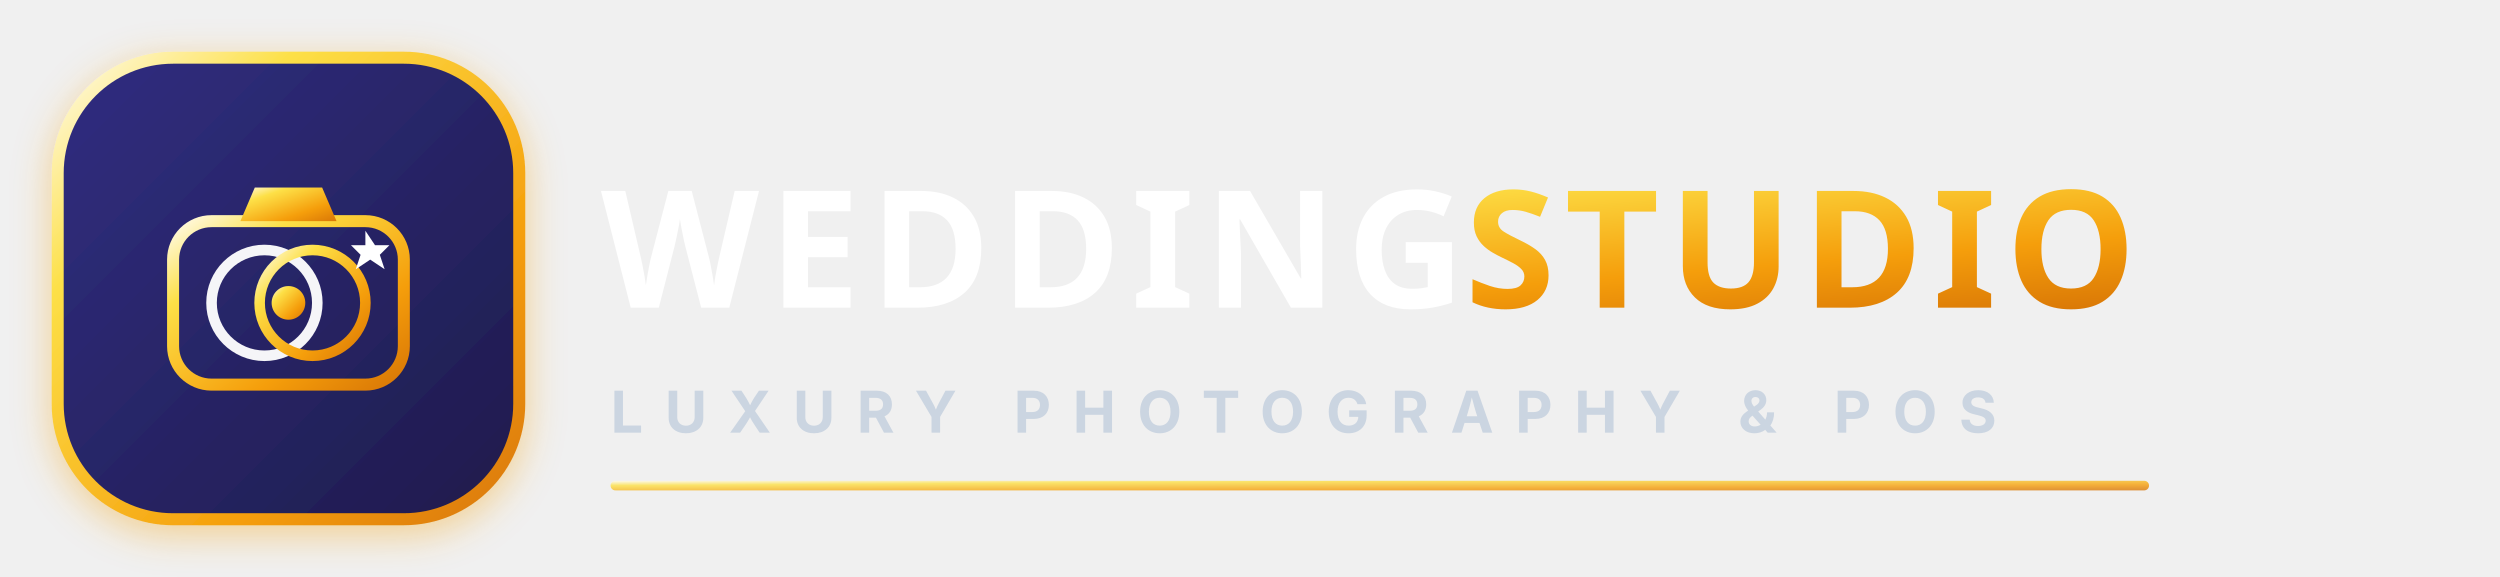
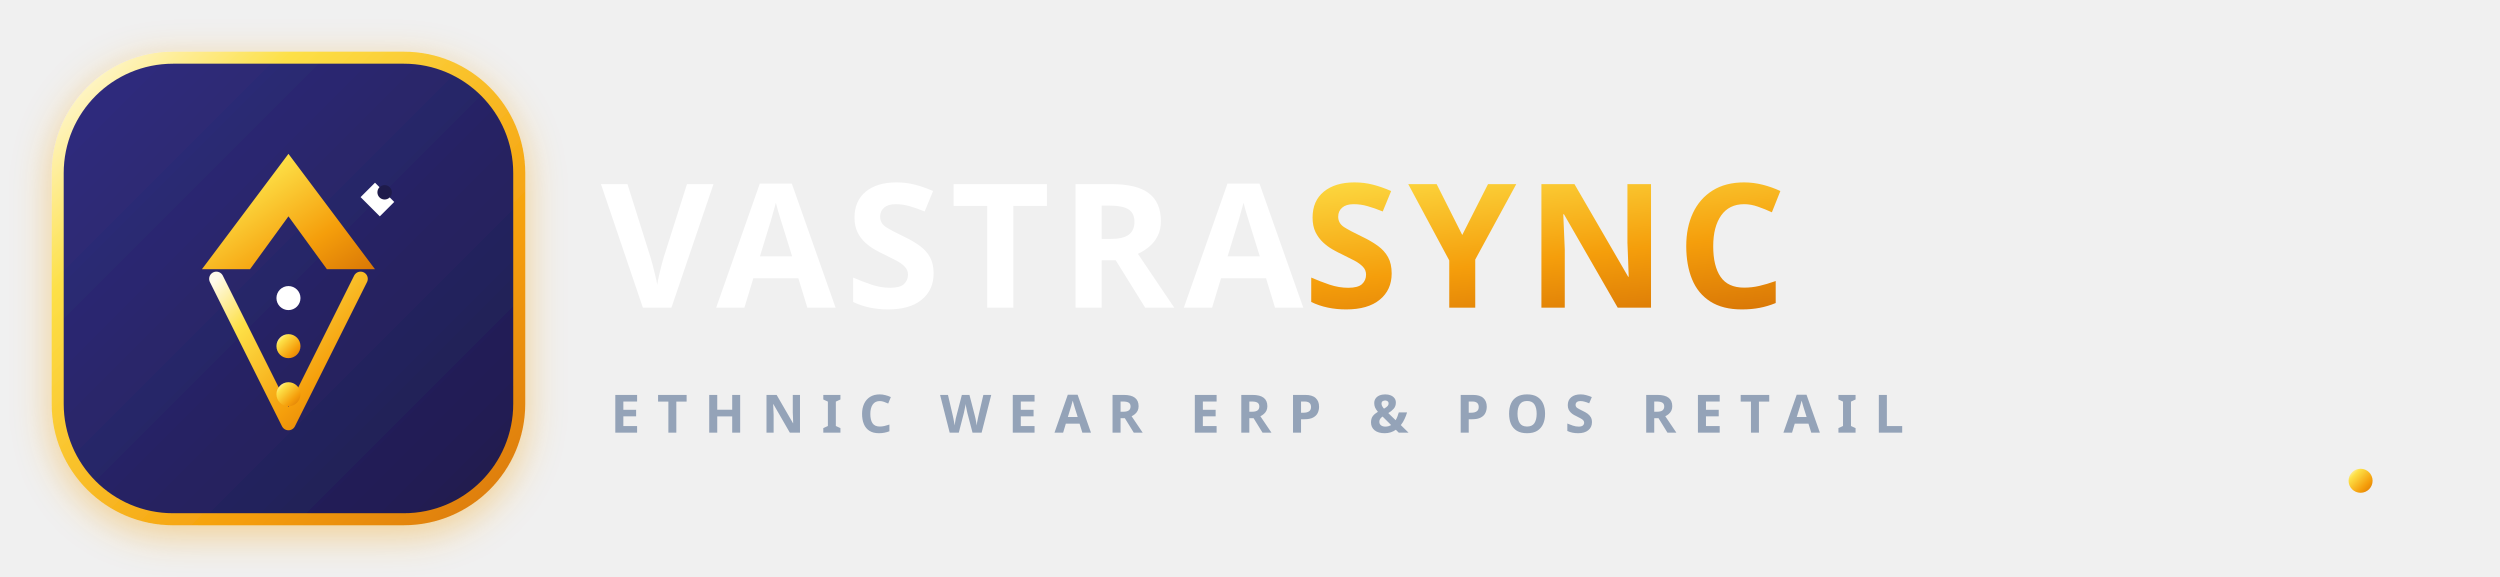
<svg xmlns="http://www.w3.org/2000/svg" viewBox="0 0 520 120" width="100%" height="100%">
  <defs>
    <linearGradient id="goldShine" x1="0%" y1="0%" x2="100%" y2="100%">
      <stop offset="0%" stop-color="#FFFBEB" />
      <stop offset="25%" stop-color="#FDE047" />
      <stop offset="70%" stop-color="#F59E0B" />
      <stop offset="100%" stop-color="#D97706" />
    </linearGradient>
    <linearGradient id="crestBg" x1="0%" y1="0%" x2="100%" y2="100%">
      <stop offset="0%" stop-color="#312E81" />
      <stop offset="100%" stop-color="#1E1B4B" />
    </linearGradient>
    <filter id="glow" x="-20%" y="-20%" width="140%" height="140%">
      <feDropShadow dx="0" dy="2" stdDeviation="4" flood-color="#F59E0B" flood-opacity="0.4" />
    </filter>
  </defs>
  <g transform="translate(10, 10)">
    <rect x="2" y="2" width="96" height="96" rx="24" fill="url(#crestBg)" stroke="url(#goldShine)" stroke-width="2.5" filter="url(#glow)" />
-     <rect x="26" y="36" width="48" height="34" rx="8" fill="none" stroke="url(#goldShine)" stroke-width="2.5" />
-     <path d="M40 36 L43 29 L57 29 L60 36 Z" fill="url(#goldShine)" />
-     <circle cx="45" cy="53" r="11" fill="none" stroke="#FFFFFF" stroke-width="2.2" opacity="0.95" />
-     <circle cx="55" cy="53" r="11" fill="none" stroke="url(#goldShine)" stroke-width="2.2" />
-     <circle cx="50" cy="53" r="3.5" fill="url(#goldShine)" />
-     <path d="M66 38 L68 41 L71 41 L69 43 L70 46 L67 44 L64 46 L65 43 L63 41 L66 41 Z" fill="#FFFFFF" />
+     <path d="M50 22 L32 46 L42 46 L50 35 L58 46 L68 46 Z" fill="url(#goldShine)" />
+     <path d="M35 48 L50 78 L65 48" fill="none" stroke="url(#goldShine)" stroke-width="3" stroke-linecap="round" stroke-linejoin="round" />
+     <circle cx="50" cy="52" r="2.5" fill="#FFFFFF" />
+     <circle cx="50" cy="62" r="2.5" fill="url(#goldShine)" />
+     <circle cx="50" cy="72" r="2.5" fill="url(#goldShine)" />
+     <path d="M68 28 L72 32 L69 35 L65 31 Z" fill="#FFFFFF" />
+     <circle cx="70" cy="30" r="1.5" fill="#1E1B4B" />
  </g>
  <g transform="translate(125, 20)">
-     <text x="0" y="44" font-family="'Plus Jakarta Sans', 'Cinzel', 'Montserrat', sans-serif" font-size="34" font-weight="800" fill="#FFFFFF" letter-spacing="2">
-       WEDDING<tspan fill="url(#goldShine)" font-weight="900"> STUDIO</tspan>
+     <text x="0" y="44" font-family="'Plus Jakarta Sans', 'Cinzel', 'Montserrat', sans-serif" font-size="36" font-weight="800" fill="#FFFFFF" letter-spacing="2">
+       VASTRA<tspan fill="url(#goldShine)" font-weight="900">SYNC</tspan>
    </text>
-     <text x="2" y="70" font-family="'Plus Jakarta Sans', 'Inter', sans-serif" font-size="12" font-weight="700" fill="#CBD5E1" letter-spacing="4.5">
-       LUXURY PHOTOGRAPHY &amp; POS
+     <text x="2" y="70" font-family="'Plus Jakarta Sans', sans-serif" font-size="11" font-weight="600" fill="#94A3B8" letter-spacing="3.5">
+       ETHNIC WEAR ERP &amp; POS RETAIL
    </text>
-     <rect x="2" y="80" width="320" height="2" rx="1" fill="url(#goldShine)" opacity="0.8" />
+     <line x1="2" y1="80" x2="360" y2="80" stroke="url(#goldShine)" stroke-width="1.8" stroke-linecap="round" opacity="0.85" />
+     <circle cx="366" cy="80" r="2.5" fill="url(#goldShine)" />
  </g>
</svg>
